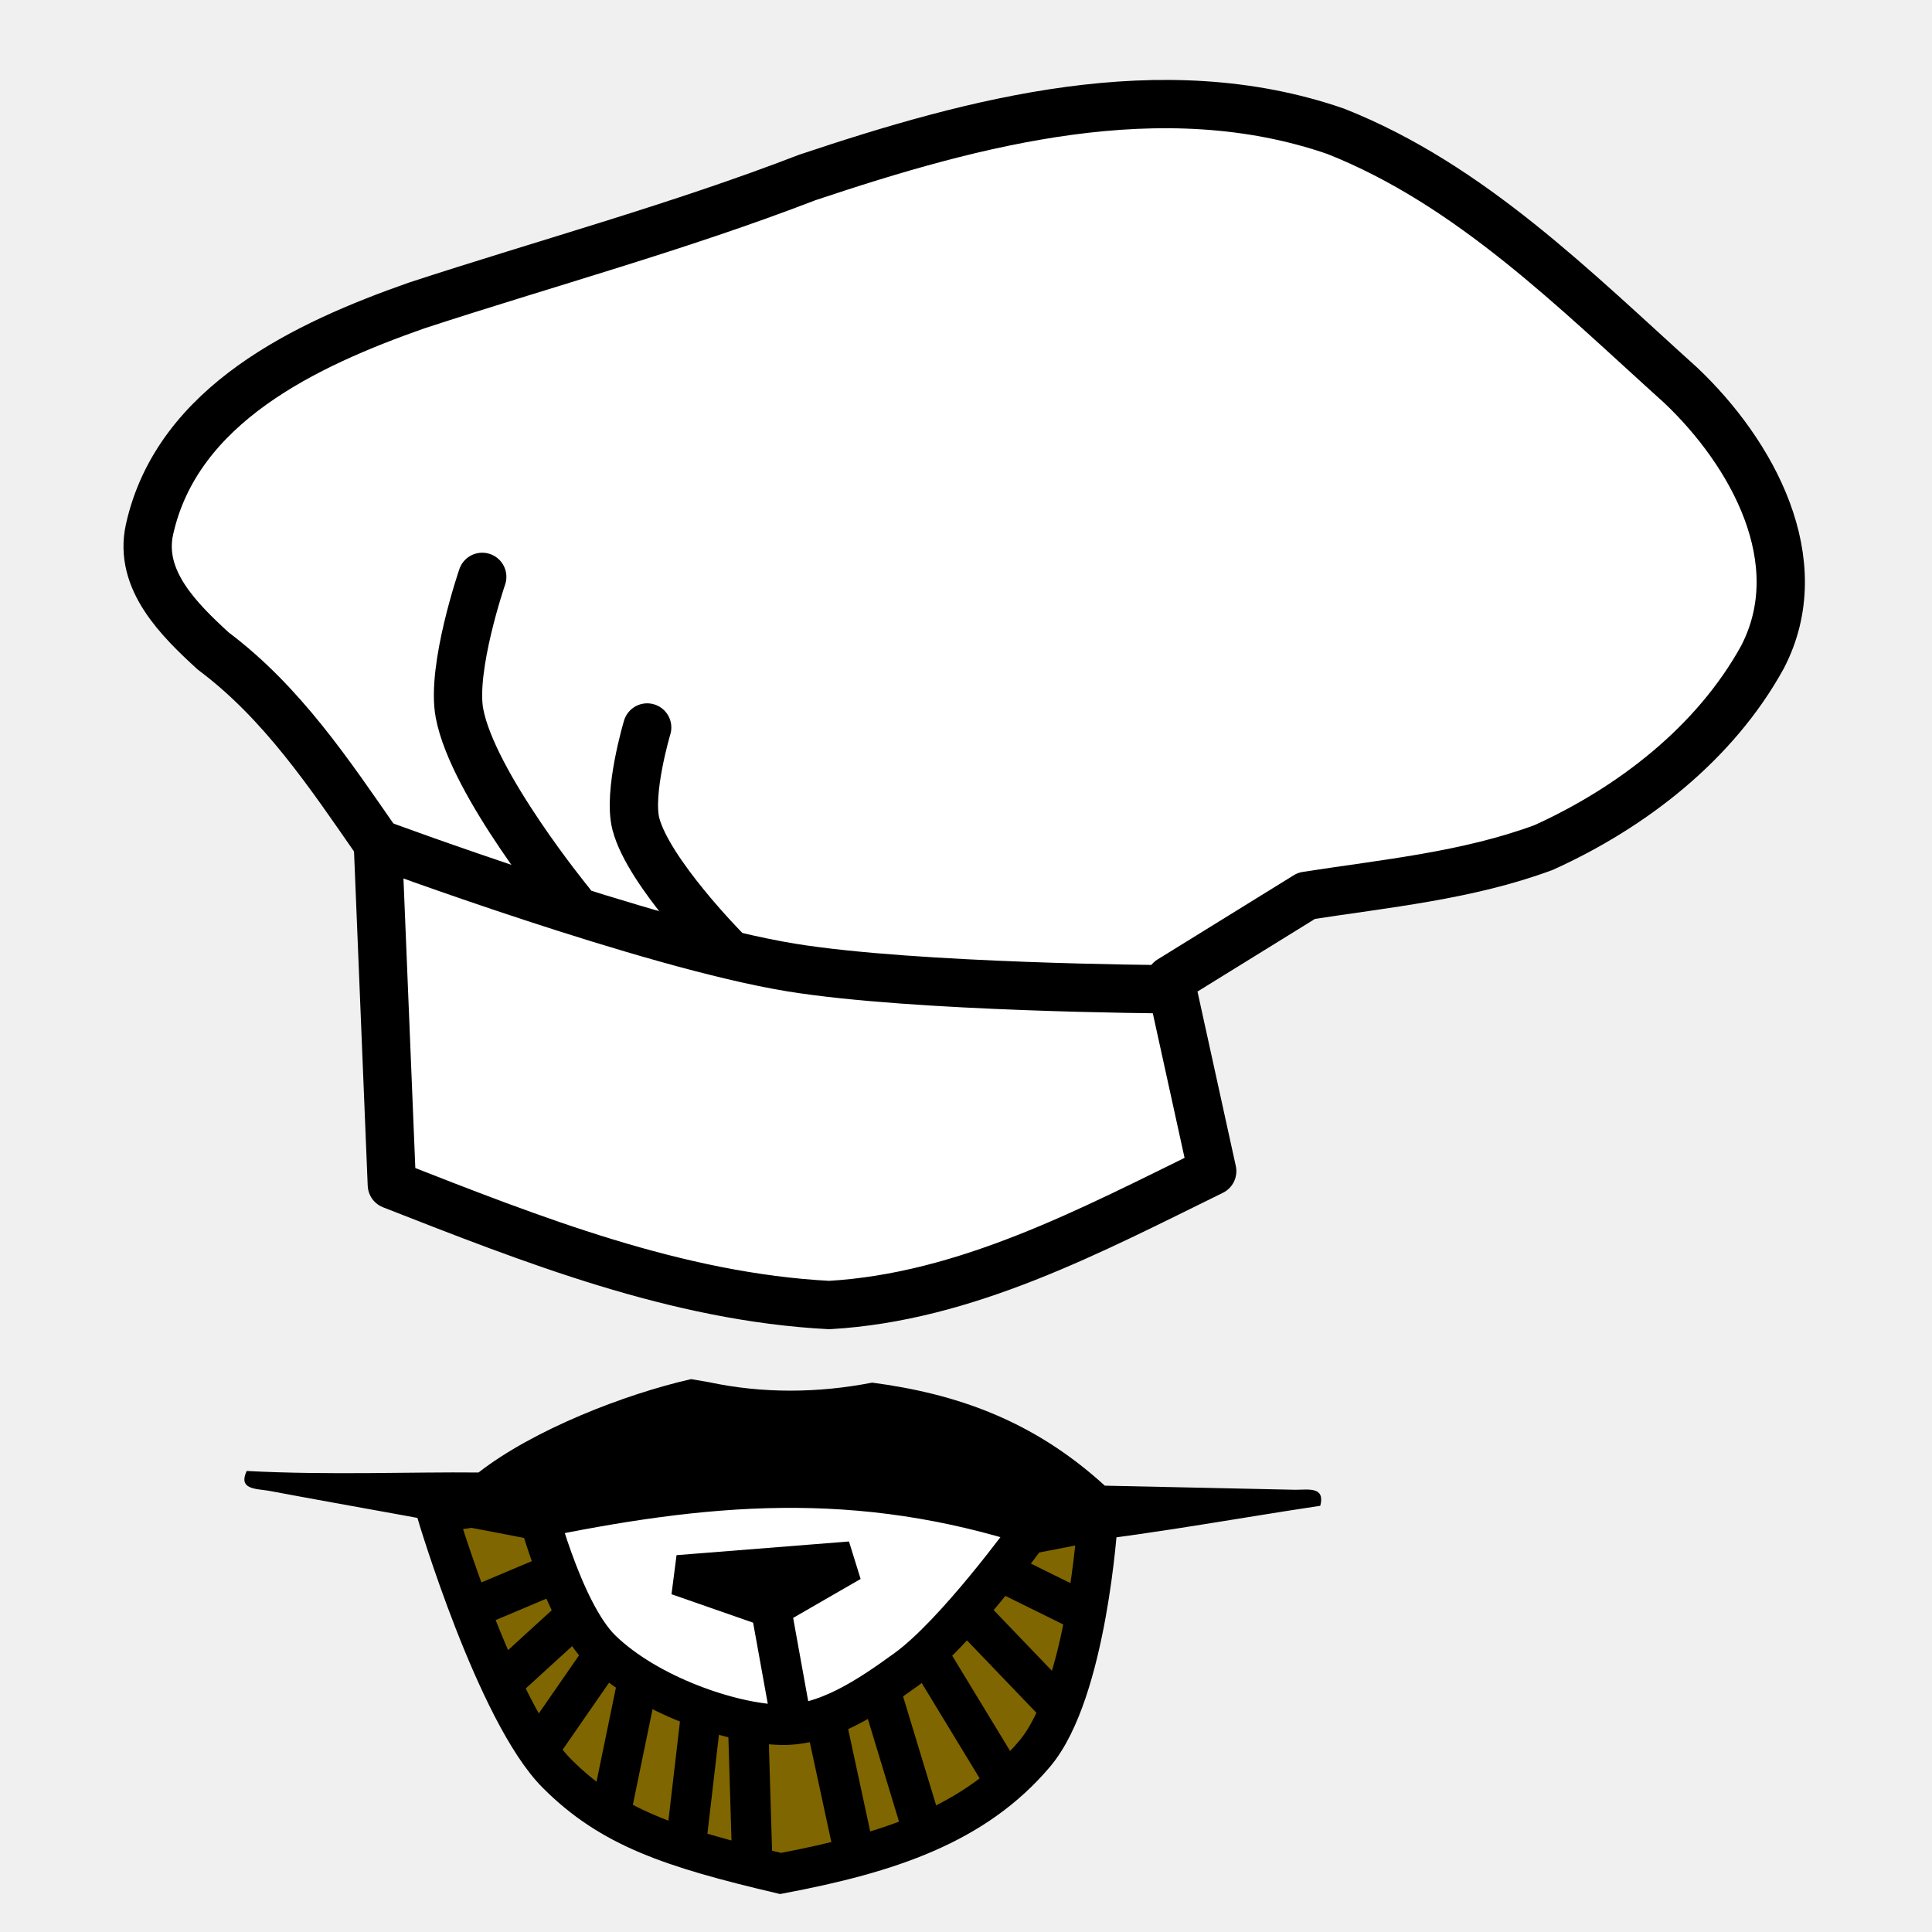
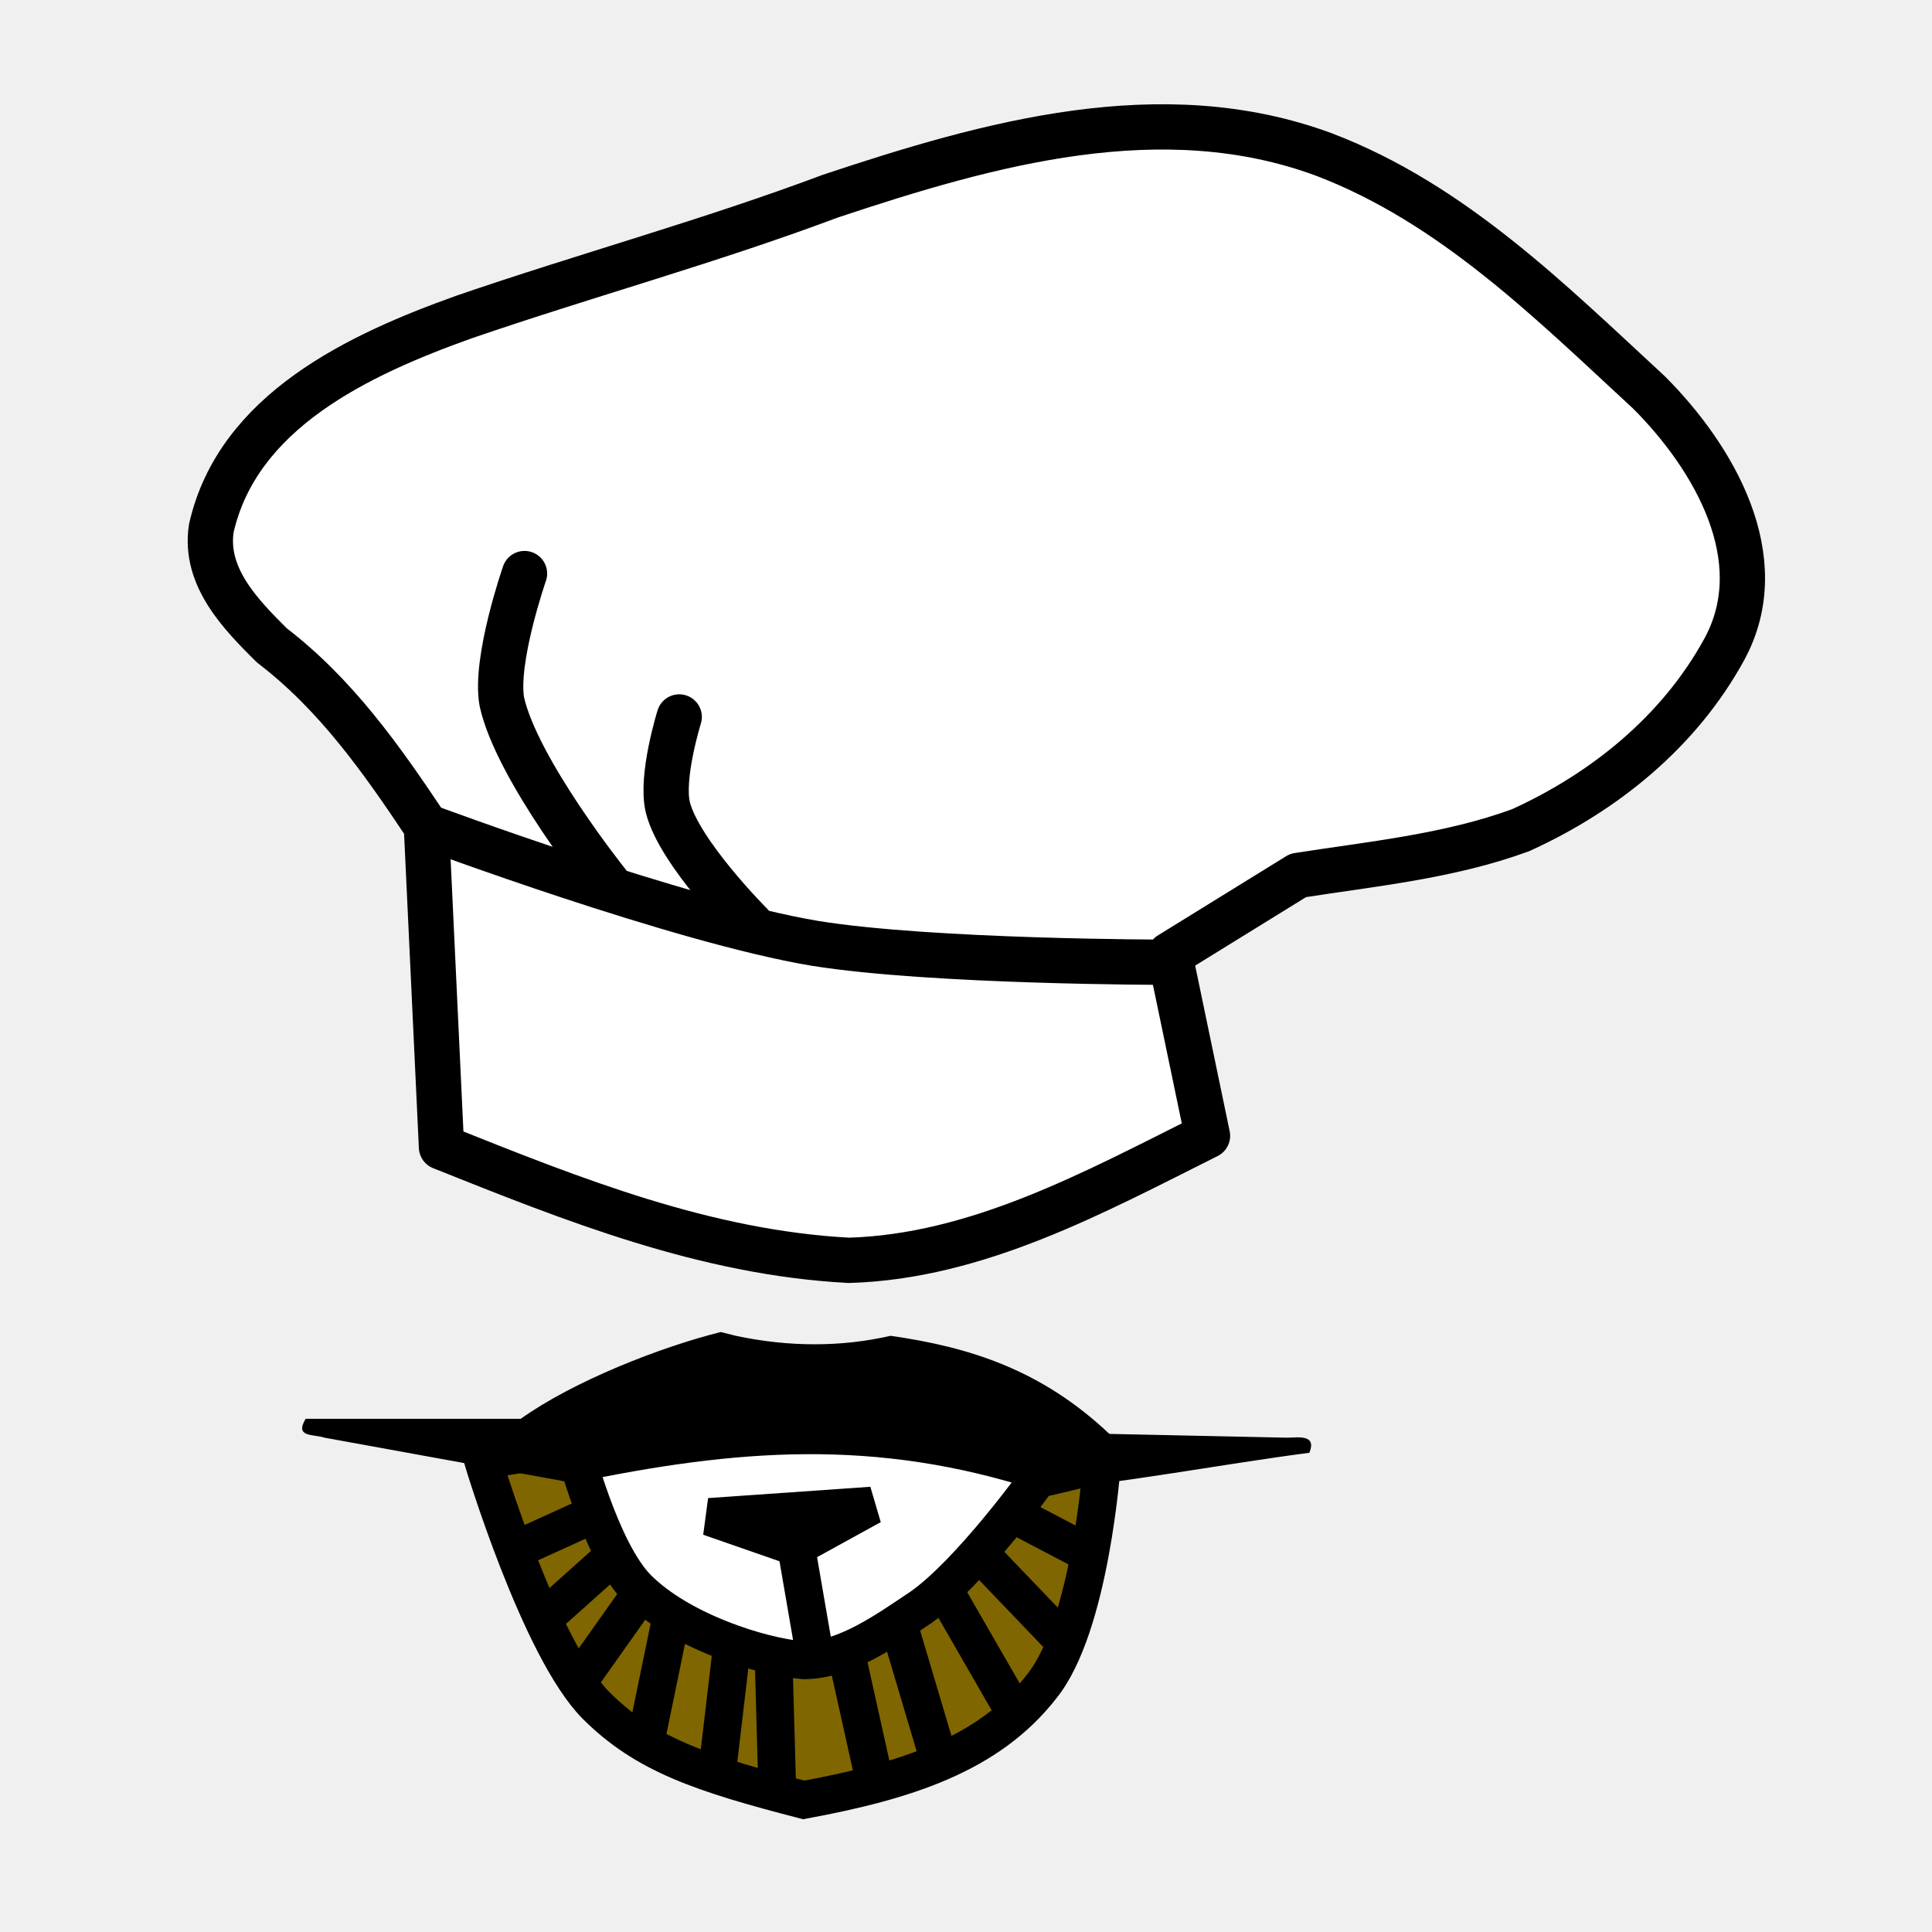
- <svg xmlns="http://www.w3.org/2000/svg" height="48" width="48">
-   <path fill="#fff" d="M13.258 37.214h13.055v5.205H13.258z" />
-   <g stroke="#000">
-     <path fill="#806600" d="M27.27 37.78s-.262 4.249-1.562 5.789c-1.487 1.761-3.626 2.469-6.315 2.977-2.721-.642-4.218-1.141-5.555-2.482-1.508-1.512-2.985-6.48-2.985-6.48l2.405-.37s.687 2.812 1.686 3.781c1.145 1.11 3.2 1.826 4.452 1.858 1.12.029 2.205-.714 3.122-1.378 1.225-.886 3.015-3.357 3.015-3.357z" />
-     <path fill="none" d="M16.848 39.136l4.284-.34-1.981 1.143zm2.826 3.696l-.523-2.893m-5.325-.869l-2.195.926m2.697.121l-1.892 1.727m2.604-.784l-1.687 2.436m2.506-1.791l-.695 3.369m2.27-2.621l-.402 3.447m1.553-3.135l.108 3.6m1.799-3.724l.756 3.505m.602-4.211l1.098 3.618m.075-4.499l1.954 3.216m-.972-4.257l2.308 2.406m-1.475-3.396l2.124 1.048" />
-   </g>
-   <path color="#000" d="M17.17 34.264c-1.646.373-3.923 1.26-5.281 2.32-1.672-.018-3.691.07-5.76-.038-.212.452.205.44.539.49 2.183.41 4.398.785 6.56 1.215 4.35-.906 8.031-1.251 12.392.173 2.27-.172 4.84-.663 7.182-1.013.124-.479-.285-.4-.62-.398l-4.733-.102c-1.787-1.63-3.698-2.285-5.78-2.56-1.344.262-2.72.274-4.061-.012a19.98 19.98 0 01-.438-.075z" />
-   <path d="M3.714 13.156c.69-3.113 3.904-4.606 6.635-5.566 3.236-1.058 6.525-1.953 9.706-3.18 4.169-1.396 8.818-2.64 13.133-1.147 3.348 1.327 5.948 3.947 8.576 6.315 1.756 1.665 3.266 4.363 2.023 6.75-1.177 2.138-3.242 3.735-5.438 4.729-1.889.7-3.929.893-5.89 1.198l-3.385 2.093 1.043 4.749c-3.008 1.475-6.113 3.132-9.517 3.326-3.784-.197-7.375-1.62-10.865-2.987l-.347-8.479c-1.2-1.73-2.381-3.504-4.09-4.782-.84-.771-1.86-1.762-1.584-3.019z" fill="#fff" stroke="#000" stroke-width="1.2" stroke-linecap="round" stroke-linejoin="round" paint-order="markers fill stroke" />
-   <path d="M9.388 20.957s6.722 2.501 10.266 3.08c3.094.504 9.293.54 9.293.54" fill="none" stroke="#000" stroke-width="1.2" stroke-linecap="round" stroke-linejoin="round" paint-order="markers fill stroke" />
-   <path d="M11.981 14.332s-.777 2.263-.565 3.39c.33 1.756 2.757 4.717 2.757 4.717M16.079 18.074s-.484 1.617-.28 2.399c.316 1.205 2.214 3.123 2.214 3.123" fill="none" stroke="#000" stroke-width="1.2" stroke-linecap="round" paint-order="markers fill stroke" />
+ <svg xmlns="http://www.w3.org/2000/svg" height="512" width="512">
+   <path d="M152 383h130v52H152z" fill="#fff" />
+   <path d="M292 388s-3 43-16 59c-14 18-36 25-63 30-27-7-42-12-55-25-15-15-30-65-30-65l24-4s7 28 17 38c11 11 32 18 44 19 11 0 22-8 31-14 13-9 31-34 31-34z" fill="#806600" stroke="#000" stroke-width="10" />
+   <path d="M188 402l43-3-20 11zm28 37l-5-29m-53-9l-22 10m27 1l-19 17m26-7l-17 24m25-18l-7 34m23-26l-4 34m15-31l1 36m18-38l8 36m6-43l11 37m1-46l19 33m-10-43l23 24m-14-34l21 11" fill="none" stroke="#000" stroke-width="10" />
+   <path d="M191 353c-16 4-39 13-53 23H81c-3 5 2 4 5 5l66 12c43-9 80-12 123 2 23-2 49-7 72-10 2-5-3-4-6-4l-47-1c-18-17-37-23-58-26-13 3-27 3-41 0a200 201 0 01-4-1z" color="#000" />
+   <path d="M56 140c7-31 39-46 67-56 32-11 65-20 97-32 42-14 88-27 131-11 34 13 60 39 86 63 17 17 33 44 20 68-12 22-32 38-54 48-19 7-40 9-59 12l-34 21 10 48c-30 15-61 32-95 33-38-2-73-16-108-30l-4-85c-12-18-24-35-41-48-8-8-18-18-16-31z" fill="#fff" stroke="#000" stroke-width="12" stroke-linecap="round" stroke-linejoin="round" paint-order="markers fill stroke" />
+   <path d="M113 219s67 25 103 31c31 5 93 5 93 5" fill="none" stroke="#000" stroke-width="12" stroke-linecap="round" stroke-linejoin="round" paint-order="markers fill stroke" />
+   <path d="M139 152s-8 23-6 34c4 18 28 48 28 48m19-44s-5 16-3 24c3 12 22 31 22 31" fill="none" stroke="#000" stroke-width="12" stroke-linecap="round" paint-order="markers fill stroke" />
</svg>
